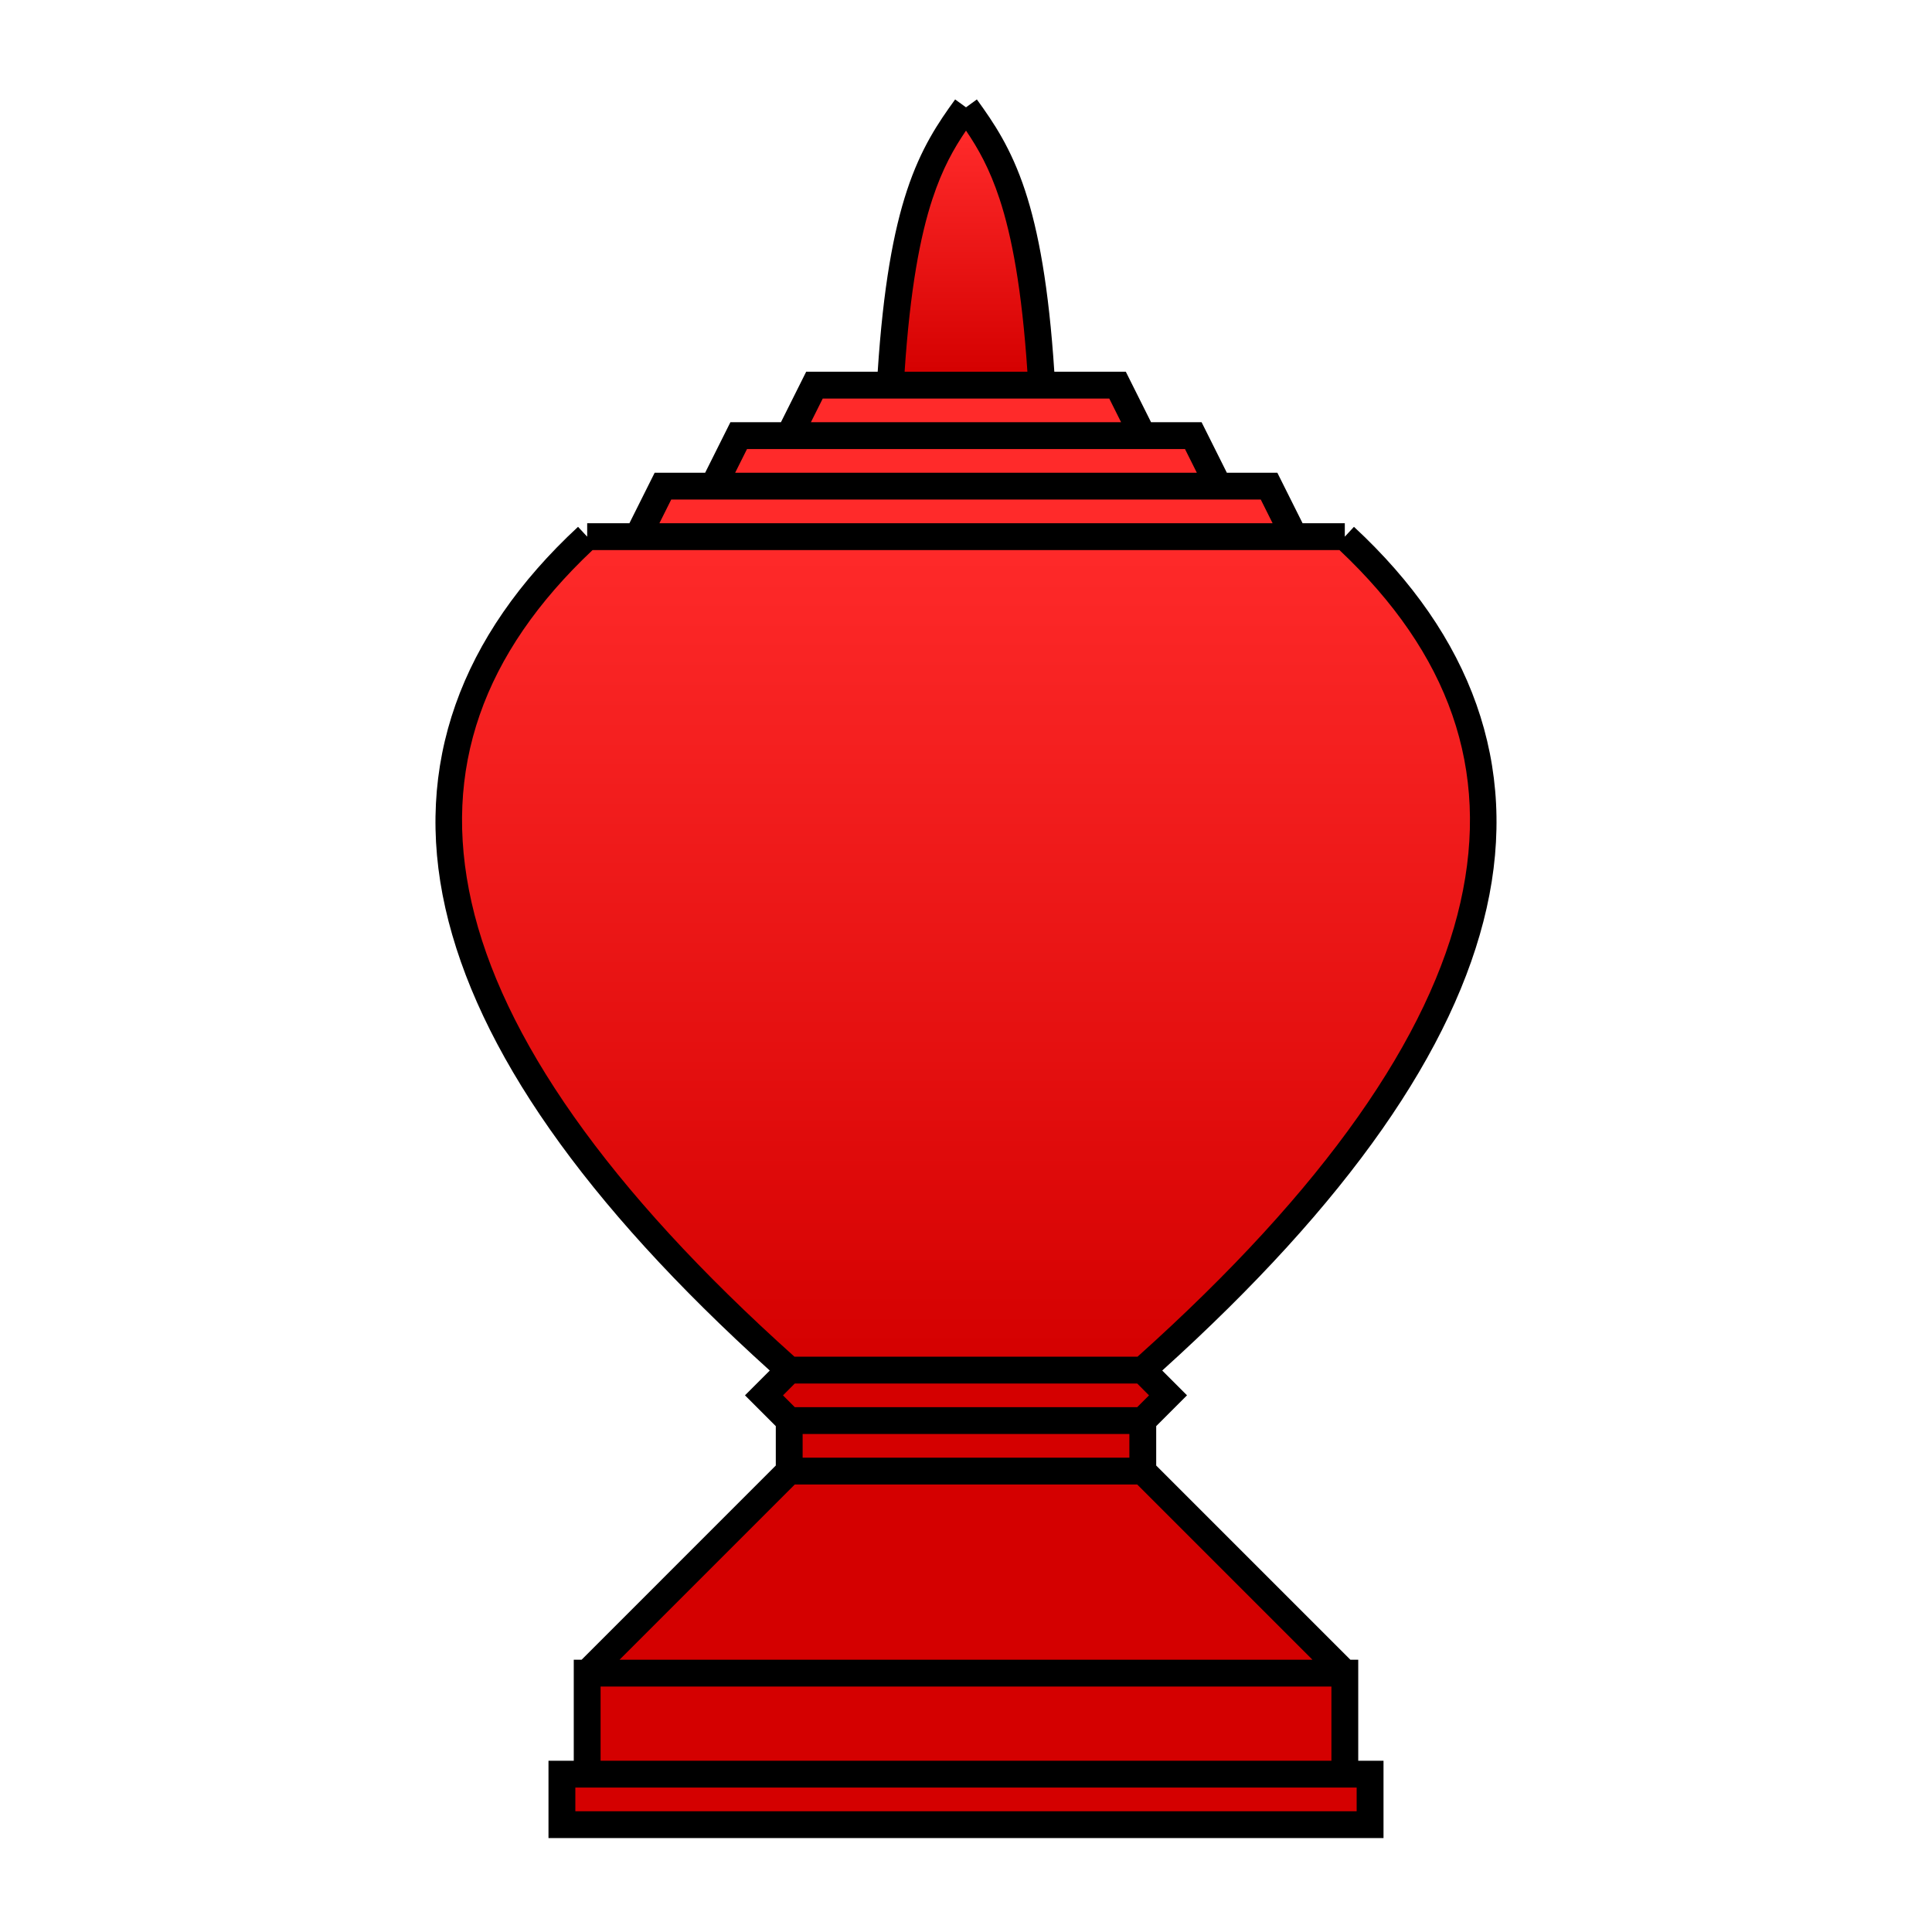
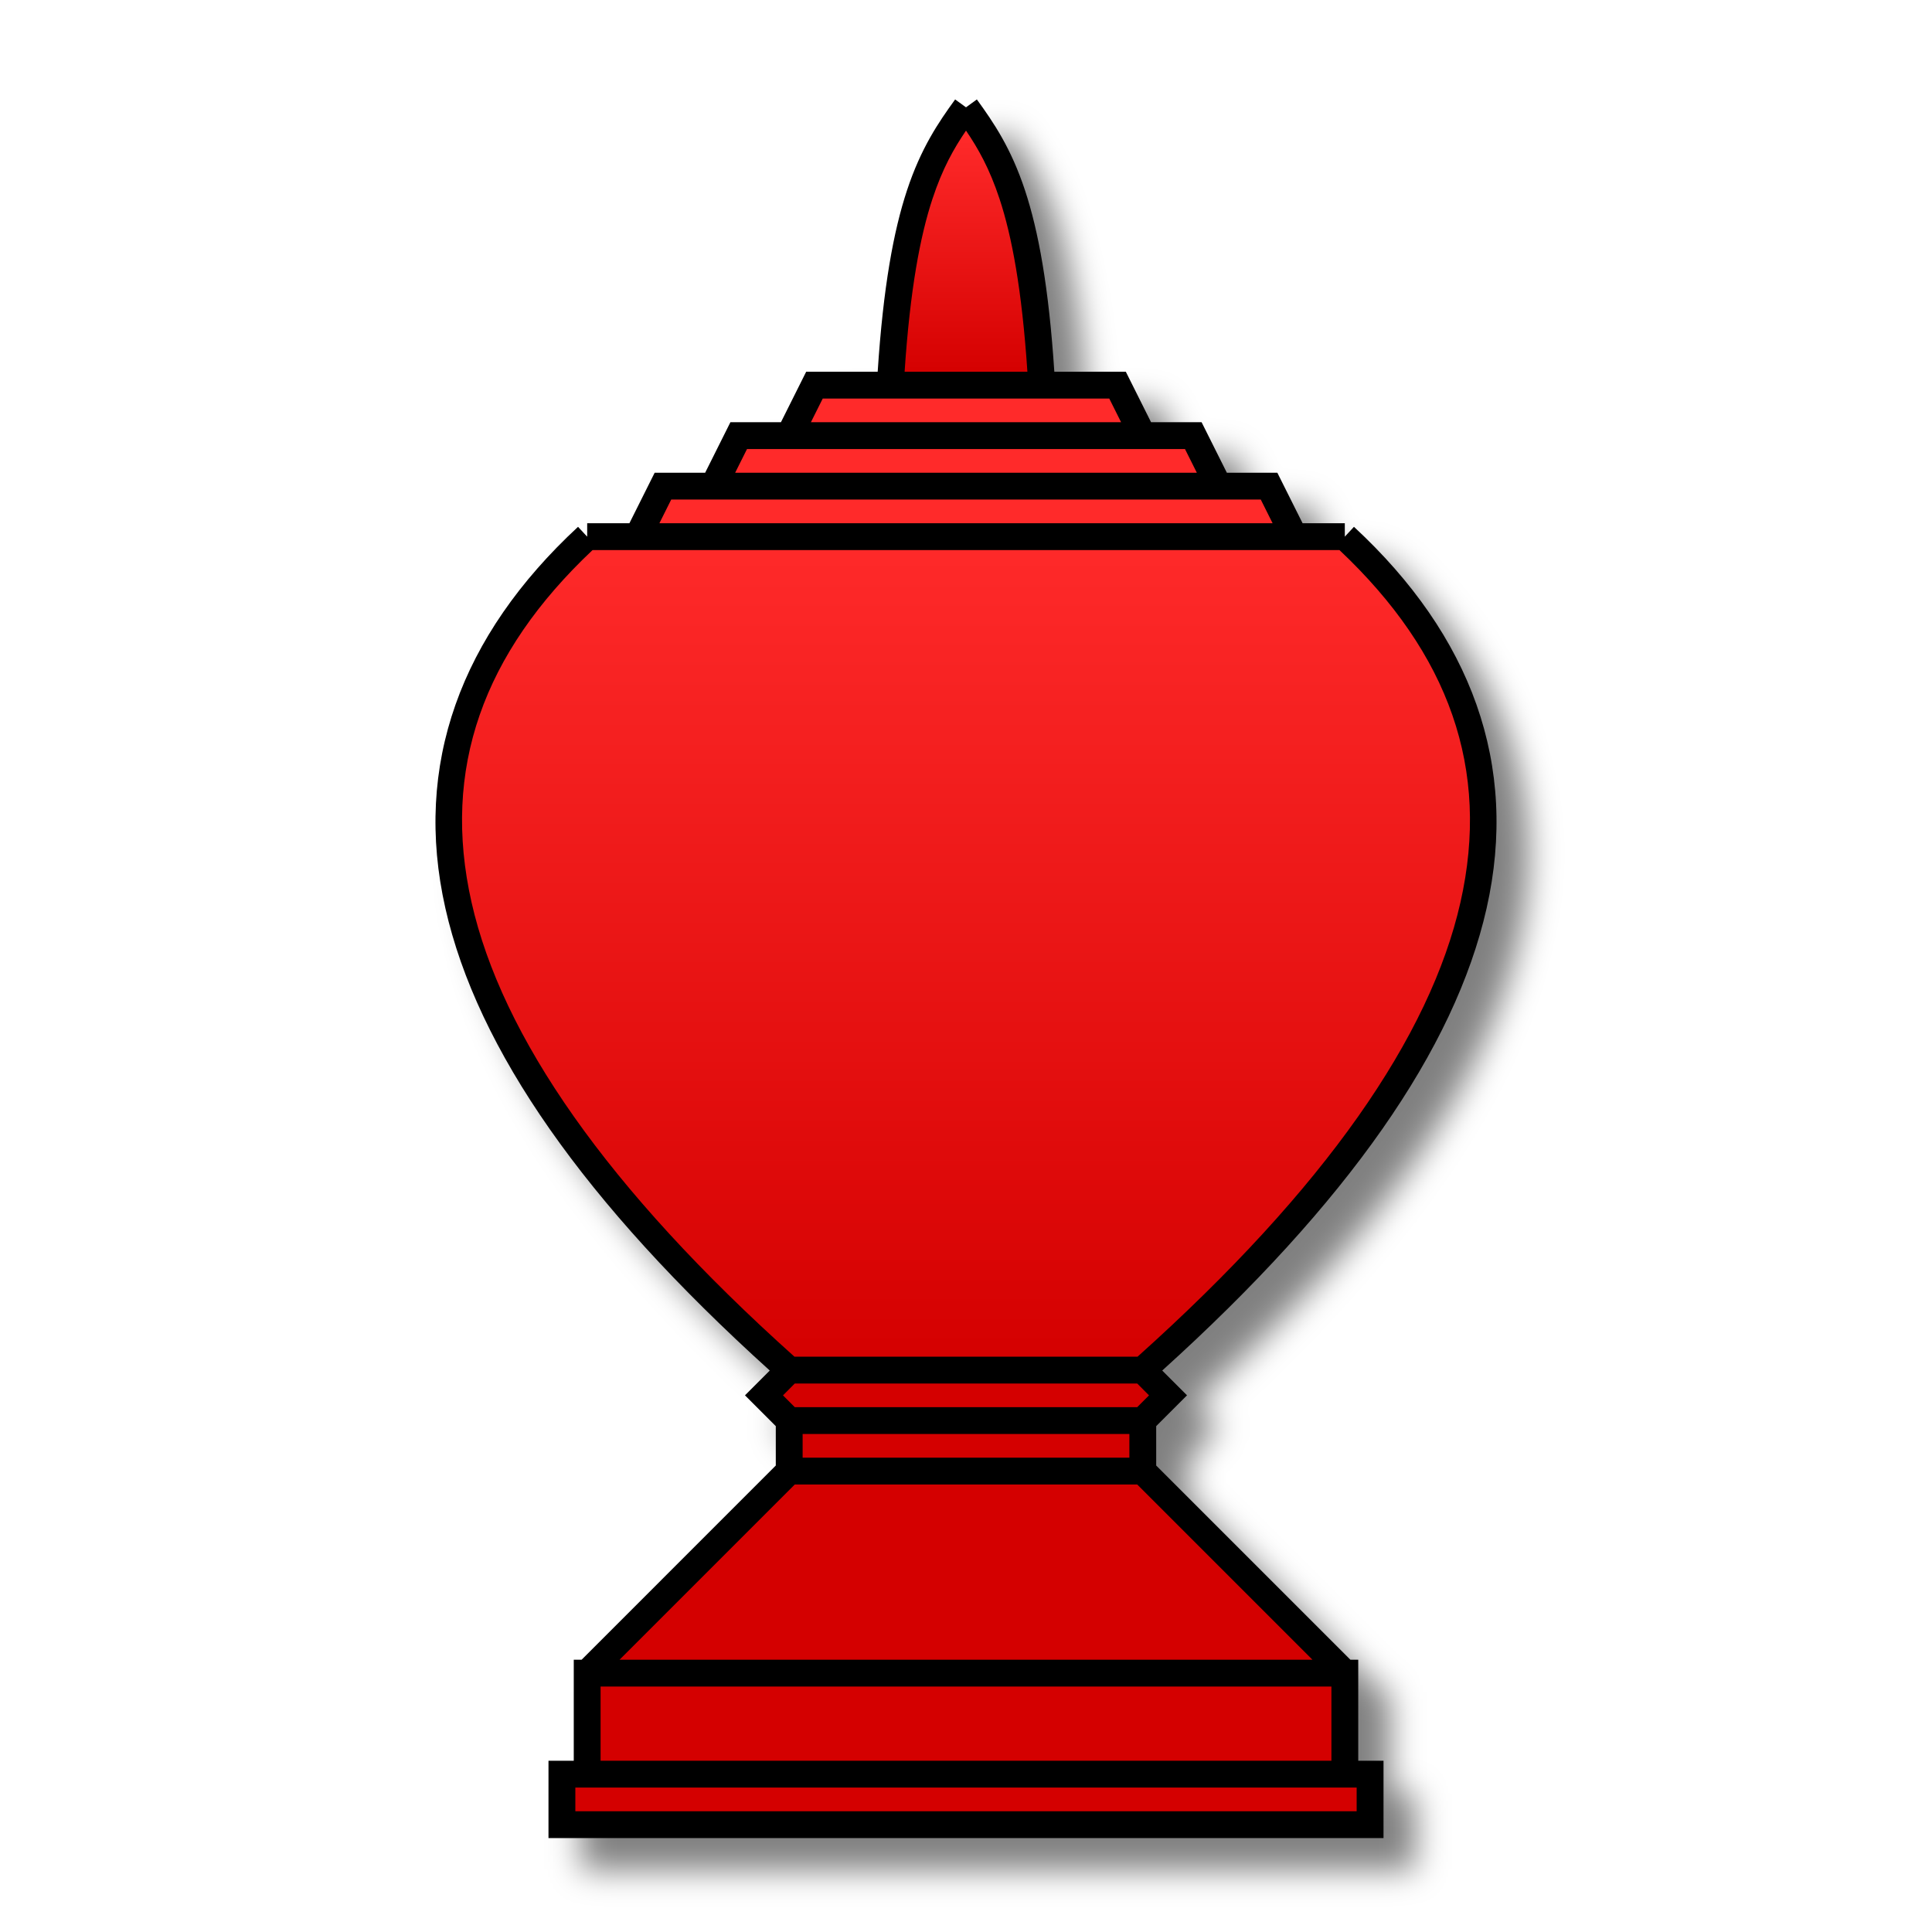
<svg xmlns="http://www.w3.org/2000/svg" xmlns:xlink="http://www.w3.org/1999/xlink" width="360" height="360" viewBox="0 0 95.25 95.25" version="1.1" id="svg8">
  <defs id="defs2">
    <linearGradient id="linearGradient1652">
      <stop style="stop-color:#ff2a2a;stop-opacity:1" offset="0" id="stop1648" />
      <stop style="stop-color:#d40000;stop-opacity:1" offset="1" id="stop1650" />
    </linearGradient>
    <linearGradient id="linearGradient1644">
      <stop style="stop-color:#ff2a2a;stop-opacity:1" offset="0" id="stop1640" />
      <stop style="stop-color:#d40000;stop-opacity:1" offset="1" id="stop1642" />
    </linearGradient>
    <linearGradient xlink:href="#linearGradient1644" id="linearGradient1646" x1="180" y1="25" x2="180" y2="70" gradientUnits="userSpaceOnUse" />
    <linearGradient xlink:href="#linearGradient1652" id="linearGradient1654" x1="180" y1="100" x2="180" y2="255" gradientUnits="userSpaceOnUse" />
+     <filter style="color-interpolation-filters:sRGB;" id="filter3962">
+       <feFlood flood-opacity="0.498" flood-color="rgb(0,0,0)" result="flood" id="feFlood3952" />
+       <feComposite in="flood" in2="SourceGraphic" operator="in" result="composite1" id="feComposite3954" />
+       <feGaussianBlur in="composite1" stdDeviation="3" result="blur" id="feGaussianBlur3956" />
+       <feOffset dx="6" dy="6" result="offset" id="feOffset3958" />
+       <feComposite in="SourceGraphic" in2="offset" operator="over" result="composite2" id="feComposite3960" />
+     </filter>
  </defs>
  <g id="layer3" style="display:inline">
-     <path style="color:#000000;font-style:normal;font-variant:normal;font-weight:normal;font-stretch:normal;font-size:medium;line-height:normal;font-family:sans-serif;font-variant-ligatures:normal;font-variant-position:normal;font-variant-caps:normal;font-variant-numeric:normal;font-variant-alternates:normal;font-feature-settings:normal;text-indent:0;text-align:start;text-decoration:none;text-decoration-line:none;text-decoration-style:solid;text-decoration-color:#000000;letter-spacing:normal;word-spacing:normal;text-transform:none;writing-mode:lr-tb;direction:ltr;text-orientation:mixed;dominant-baseline:auto;baseline-shift:baseline;text-anchor:start;white-space:normal;shape-padding:0;clip-rule:nonzero;display:inline;overflow:visible;visibility:visible;opacity:1;isolation:auto;mix-blend-mode:normal;color-interpolation:sRGB;color-interpolation-filters:linearRGB;solid-color:#000000;solid-opacity:1;vector-effect:none;fill:#000000;fill-opacity:1;fill-rule:nonzero;stroke:none;stroke-width:5;stroke-linecap:butt;stroke-linejoin:miter;stroke-miterlimit:4;stroke-dasharray:none;stroke-dashoffset:0;stroke-opacity:1;color-rendering:auto;image-rendering:auto;shape-rendering:auto;text-rendering:auto;enable-background:accumulate" d="m 177.977,18.529 c -3.098,4.267 -6.368,9.049 -8.982,16.971 -2.489,7.543 -4.42,17.974 -5.451,33.764 H 150.221 l -4.705,9.412 h -9.416 l -4.705,9.412 h -9.408 L 117.281,97.5 h -7.867 v 2.504 l -1.705,-1.84 C 85.822,118.454 76.955,142.53 82.994,169.252 c 5.926,26.222 25.814,54.845 60.441,86.127 l -4.619,4.619 5.742,5.742 v 7.34 L 108.375,309.264 h -1.463 v 18.824 h -4.709 v 14.41 H 180 257.797 v -14.41 h -4.709 V 309.264 H 251.625 l -36.184,-36.184 v -7.34 l 5.742,-5.742 -4.619,-4.619 c 34.628,-31.282 54.516,-59.905 60.441,-86.127 6.039,-26.722 -2.827,-50.798 -24.715,-71.088 l -1.705,1.84 V 97.5 h -7.867 l -4.705,-9.412 h -9.408 l -4.705,-9.412 h -9.416 L 209.779,69.264 H 196.457 C 195.425,53.474 193.495,43.043 191.006,35.5 188.392,27.578 185.122,22.796 182.023,18.529 L 180,19.998 Z" id="path1625" transform="scale(0.2645833)" />
+     <path style="color:#000000;font-style:normal;font-variant:normal;font-weight:normal;font-stretch:normal;font-size:medium;line-height:normal;font-family:sans-serif;font-variant-ligatures:normal;font-variant-position:normal;font-variant-caps:normal;font-variant-numeric:normal;font-variant-alternates:normal;font-feature-settings:normal;text-indent:0;text-align:start;text-decoration:none;text-decoration-line:none;text-decoration-style:solid;text-decoration-color:#000000;letter-spacing:normal;word-spacing:normal;text-transform:none;writing-mode:lr-tb;direction:ltr;text-orientation:mixed;dominant-baseline:auto;baseline-shift:baseline;text-anchor:start;white-space:normal;shape-padding:0;clip-rule:nonzero;display:inline;overflow:visible;visibility:visible;opacity:1;isolation:auto;mix-blend-mode:normal;color-interpolation:sRGB;color-interpolation-filters:linearRGB;solid-color:#000000;solid-opacity:1;vector-effect:none;fill:#000000;fill-opacity:1;fill-rule:nonzero;stroke:none;stroke-width:5;stroke-linecap:butt;stroke-linejoin:miter;stroke-miterlimit:4;stroke-dasharray:none;stroke-dashoffset:0;stroke-opacity:1;color-rendering:auto;image-rendering:auto;shape-rendering:auto;text-rendering:auto;enable-background:accumulate;filter:url(#filter3962)" d="m 177.977,18.529 c -3.098,4.267 -6.368,9.049 -8.982,16.971 -2.489,7.543 -4.42,17.974 -5.451,33.764 H 150.221 l -4.705,9.412 h -9.416 l -4.705,9.412 h -9.408 L 117.281,97.5 h -7.867 v 2.504 l -1.705,-1.84 C 85.822,118.454 76.955,142.53 82.994,169.252 c 5.926,26.222 25.814,54.845 60.441,86.127 l -4.619,4.619 5.742,5.742 v 7.34 L 108.375,309.264 h -1.463 v 18.824 h -4.709 v 14.41 H 180 257.797 v -14.41 h -4.709 V 309.264 H 251.625 l -36.184,-36.184 v -7.34 l 5.742,-5.742 -4.619,-4.619 c 34.628,-31.282 54.516,-59.905 60.441,-86.127 6.039,-26.722 -2.827,-50.798 -24.715,-71.088 l -1.705,1.84 V 97.5 h -7.867 l -4.705,-9.412 h -9.408 l -4.705,-9.412 h -9.416 L 209.779,69.264 H 196.457 C 195.425,53.474 193.495,43.043 191.006,35.5 188.392,27.578 185.122,22.796 182.023,18.529 L 180,19.998 Z" id="path1625" transform="scale(0.2645833)" />
  </g>
  <g id="layer2" style="display:inline">
    <path style="color:#000000;font-style:normal;font-variant:normal;font-weight:normal;font-stretch:normal;font-size:medium;line-height:normal;font-family:sans-serif;font-variant-ligatures:normal;font-variant-position:normal;font-variant-caps:normal;font-variant-numeric:normal;font-variant-alternates:normal;font-feature-settings:normal;text-indent:0;text-align:start;text-decoration:none;text-decoration-line:none;text-decoration-style:solid;text-decoration-color:#000000;letter-spacing:normal;word-spacing:normal;text-transform:none;writing-mode:lr-tb;direction:ltr;text-orientation:mixed;dominant-baseline:auto;baseline-shift:baseline;text-anchor:start;white-space:normal;shape-padding:0;clip-rule:nonzero;display:inline;overflow:visible;visibility:visible;opacity:1;isolation:auto;mix-blend-mode:normal;color-interpolation:sRGB;color-interpolation-filters:linearRGB;solid-color:#000000;solid-opacity:1;vector-effect:none;fill:url(#linearGradient1646);fill-opacity:1;fill-rule:nonzero;stroke:none;stroke-width:5;stroke-linecap:butt;stroke-linejoin:miter;stroke-miterlimit:4;stroke-dasharray:none;stroke-dashoffset:0;stroke-opacity:1;color-rendering:auto;image-rendering:auto;shape-rendering:auto;text-rendering:auto;enable-background:accumulate" d="m 180,24.338 c 2.269,3.337 4.38,7.053 6.252,12.727 2.287,6.93 4.167,16.867 5.188,32.199 H 180 168.561 c 1.02,-15.332 2.9,-25.269 5.188,-32.199 1.872,-5.674 3.983,-9.389 6.252,-12.727 z" id="path1623" transform="scale(0.2645833)" />
    <path style="color:#000000;font-style:normal;font-variant:normal;font-weight:normal;font-stretch:normal;font-size:medium;line-height:normal;font-family:sans-serif;font-variant-ligatures:normal;font-variant-position:normal;font-variant-caps:normal;font-variant-numeric:normal;font-variant-alternates:normal;font-feature-settings:normal;text-indent:0;text-align:start;text-decoration:none;text-decoration-line:none;text-decoration-style:solid;text-decoration-color:#000000;letter-spacing:normal;word-spacing:normal;text-transform:none;writing-mode:lr-tb;direction:ltr;text-orientation:mixed;dominant-baseline:auto;baseline-shift:baseline;text-anchor:start;white-space:normal;shape-padding:0;clip-rule:nonzero;display:inline;overflow:visible;visibility:visible;opacity:1;isolation:auto;mix-blend-mode:normal;color-interpolation:sRGB;color-interpolation-filters:linearRGB;solid-color:#000000;solid-opacity:1;vector-effect:none;fill:#ff2a2a;fill-opacity:1;fill-rule:nonzero;stroke:none;stroke-width:5;stroke-linecap:butt;stroke-linejoin:miter;stroke-miterlimit:4;stroke-dasharray:none;stroke-dashoffset:0;stroke-opacity:1;color-rendering:auto;image-rendering:auto;shape-rendering:auto;text-rendering:auto;enable-background:accumulate" d="M 153.307,74.262 H 180 206.693 l 2.207,4.414 H 180 151.1 Z" id="path1621" transform="scale(0.2645833)" />
    <path style="color:#000000;font-style:normal;font-variant:normal;font-weight:normal;font-stretch:normal;font-size:medium;line-height:normal;font-family:sans-serif;font-variant-ligatures:normal;font-variant-position:normal;font-variant-caps:normal;font-variant-numeric:normal;font-variant-alternates:normal;font-feature-settings:normal;text-indent:0;text-align:start;text-decoration:none;text-decoration-line:none;text-decoration-style:solid;text-decoration-color:#000000;letter-spacing:normal;word-spacing:normal;text-transform:none;writing-mode:lr-tb;direction:ltr;text-orientation:mixed;dominant-baseline:auto;baseline-shift:baseline;text-anchor:start;white-space:normal;shape-padding:0;clip-rule:nonzero;display:inline;overflow:visible;visibility:visible;opacity:1;isolation:auto;mix-blend-mode:normal;color-interpolation:sRGB;color-interpolation-filters:linearRGB;solid-color:#000000;solid-opacity:1;vector-effect:none;fill:#ff2a2a;fill-opacity:1;fill-rule:nonzero;stroke:none;stroke-width:5;stroke-linecap:butt;stroke-linejoin:miter;stroke-miterlimit:4;stroke-dasharray:none;stroke-dashoffset:0;stroke-opacity:1;color-rendering:auto;image-rendering:auto;shape-rendering:auto;text-rendering:auto;enable-background:accumulate" d="M 139.193,83.674 H 180 220.807 l 2.207,4.414 H 180 136.986 Z" id="path1619" transform="scale(0.2645833)" />
    <path style="color:#000000;font-style:normal;font-variant:normal;font-weight:normal;font-stretch:normal;font-size:medium;line-height:normal;font-family:sans-serif;font-variant-ligatures:normal;font-variant-position:normal;font-variant-caps:normal;font-variant-numeric:normal;font-variant-alternates:normal;font-feature-settings:normal;text-indent:0;text-align:start;text-decoration:none;text-decoration-line:none;text-decoration-style:solid;text-decoration-color:#000000;letter-spacing:normal;word-spacing:normal;text-transform:none;writing-mode:lr-tb;direction:ltr;text-orientation:mixed;dominant-baseline:auto;baseline-shift:baseline;text-anchor:start;white-space:normal;shape-padding:0;clip-rule:nonzero;display:inline;overflow:visible;visibility:visible;opacity:1;isolation:auto;mix-blend-mode:normal;color-interpolation:sRGB;color-interpolation-filters:linearRGB;solid-color:#000000;solid-opacity:1;vector-effect:none;fill:#ff2a2a;fill-opacity:1;fill-rule:nonzero;stroke:none;stroke-width:5;stroke-linecap:butt;stroke-linejoin:miter;stroke-miterlimit:4;stroke-dasharray:none;stroke-dashoffset:0;stroke-opacity:1;color-rendering:auto;image-rendering:auto;shape-rendering:auto;text-rendering:auto;enable-background:accumulate" d="M 125.072,93.086 H 180 234.928 L 237.131,97.5 H 180 122.869 Z" id="path1617" transform="scale(0.2645833)" />
    <path style="color:#000000;font-style:normal;font-variant:normal;font-weight:normal;font-stretch:normal;font-size:medium;line-height:normal;font-family:sans-serif;font-variant-ligatures:normal;font-variant-position:normal;font-variant-caps:normal;font-variant-numeric:normal;font-variant-alternates:normal;font-feature-settings:normal;text-indent:0;text-align:start;text-decoration:none;text-decoration-line:none;text-decoration-style:solid;text-decoration-color:#000000;letter-spacing:normal;word-spacing:normal;text-transform:none;writing-mode:lr-tb;direction:ltr;text-orientation:mixed;dominant-baseline:auto;baseline-shift:baseline;text-anchor:start;white-space:normal;shape-padding:0;clip-rule:nonzero;display:inline;overflow:visible;visibility:visible;opacity:1;isolation:auto;mix-blend-mode:normal;color-interpolation:sRGB;color-interpolation-filters:linearRGB;solid-color:#000000;solid-opacity:1;vector-effect:none;fill:url(#linearGradient1654);fill-opacity:1;fill-rule:nonzero;stroke:none;stroke-width:5;stroke-linecap:butt;stroke-linejoin:miter;stroke-miterlimit:4;stroke-dasharray:none;stroke-dashoffset:0;stroke-opacity:1;color-rendering:auto;image-rendering:auto;shape-rendering:auto;text-rendering:auto;enable-background:accumulate" d="M 110.412,102.498 H 180 249.588 c 20.429,19.262 28.152,40.832 22.545,65.646 -5.634,24.93 -25.172,53.299 -60.16,84.648 H 180 148.027 C 113.039,221.443 93.501,193.075 87.867,168.145 82.26,143.33 89.983,121.76 110.412,102.498 Z" id="path1615" transform="scale(0.2645833)" />
    <path style="color:#000000;font-style:normal;font-variant:normal;font-weight:normal;font-stretch:normal;font-size:medium;line-height:normal;font-family:sans-serif;font-variant-ligatures:normal;font-variant-position:normal;font-variant-caps:normal;font-variant-numeric:normal;font-variant-alternates:normal;font-feature-settings:normal;text-indent:0;text-align:start;text-decoration:none;text-decoration-line:none;text-decoration-style:solid;text-decoration-color:#000000;letter-spacing:normal;word-spacing:normal;text-transform:none;writing-mode:lr-tb;direction:ltr;text-orientation:mixed;dominant-baseline:auto;baseline-shift:baseline;text-anchor:start;white-space:normal;shape-padding:0;clip-rule:nonzero;display:inline;overflow:visible;visibility:visible;opacity:1;isolation:auto;mix-blend-mode:normal;color-interpolation:sRGB;color-interpolation-filters:linearRGB;solid-color:#000000;solid-opacity:1;vector-effect:none;fill:#d40000;fill-opacity:1;fill-rule:nonzero;stroke:none;stroke-width:5;stroke-linecap:butt;stroke-linejoin:miter;stroke-miterlimit:4;stroke-dasharray:none;stroke-dashoffset:0;stroke-opacity:1;color-rendering:auto;image-rendering:auto;shape-rendering:auto;text-rendering:auto;enable-background:accumulate" d="M 148.096,257.797 H 180 211.904 l 2.199,2.209 -2.199,2.199 H 180 148.096 l -2.199,-2.199 z" id="path1613" transform="scale(0.2645833)" />
    <path style="color:#000000;font-style:normal;font-variant:normal;font-weight:normal;font-stretch:normal;font-size:medium;line-height:normal;font-family:sans-serif;font-variant-ligatures:normal;font-variant-position:normal;font-variant-caps:normal;font-variant-numeric:normal;font-variant-alternates:normal;font-feature-settings:normal;text-indent:0;text-align:start;text-decoration:none;text-decoration-line:none;text-decoration-style:solid;text-decoration-color:#000000;letter-spacing:normal;word-spacing:normal;text-transform:none;writing-mode:lr-tb;direction:ltr;text-orientation:mixed;dominant-baseline:auto;baseline-shift:baseline;text-anchor:start;white-space:normal;shape-padding:0;clip-rule:nonzero;display:inline;overflow:visible;visibility:visible;opacity:1;isolation:auto;mix-blend-mode:normal;color-interpolation:sRGB;color-interpolation-filters:linearRGB;solid-color:#000000;solid-opacity:1;vector-effect:none;fill:#d40000;fill-opacity:1;fill-rule:nonzero;stroke:none;stroke-width:5;stroke-linecap:butt;stroke-linejoin:miter;stroke-miterlimit:4;stroke-dasharray:none;stroke-dashoffset:0;stroke-opacity:1;color-rendering:auto;image-rendering:auto;shape-rendering:auto;text-rendering:auto;enable-background:accumulate" d="M 149.557,267.203 H 180 210.443 v 4.414 H 180 149.557 Z" id="path1611" transform="scale(0.2645833)" />
    <path style="color:#000000;font-style:normal;font-variant:normal;font-weight:normal;font-stretch:normal;font-size:medium;line-height:normal;font-family:sans-serif;font-variant-ligatures:normal;font-variant-position:normal;font-variant-caps:normal;font-variant-numeric:normal;font-variant-alternates:normal;font-feature-settings:normal;text-indent:0;text-align:start;text-decoration:none;text-decoration-line:none;text-decoration-style:solid;text-decoration-color:#000000;letter-spacing:normal;word-spacing:normal;text-transform:none;writing-mode:lr-tb;direction:ltr;text-orientation:mixed;dominant-baseline:auto;baseline-shift:baseline;text-anchor:start;white-space:normal;shape-padding:0;clip-rule:nonzero;display:inline;overflow:visible;visibility:visible;opacity:1;isolation:auto;mix-blend-mode:normal;color-interpolation:sRGB;color-interpolation-filters:linearRGB;solid-color:#000000;solid-opacity:1;vector-effect:none;fill:#d40000;fill-opacity:1;fill-rule:nonzero;stroke:none;stroke-width:5;stroke-linecap:butt;stroke-linejoin:miter;stroke-miterlimit:4;stroke-dasharray:none;stroke-dashoffset:0;stroke-opacity:1;color-rendering:auto;image-rendering:auto;shape-rendering:auto;text-rendering:auto;enable-background:accumulate" d="M 148.094,276.615 H 180 211.906 l 32.648,32.648 H 180 115.445 Z" id="path1609" transform="scale(0.2645833)" />
    <path style="color:#000000;font-style:normal;font-variant:normal;font-weight:normal;font-stretch:normal;font-size:medium;line-height:normal;font-family:sans-serif;font-variant-ligatures:normal;font-variant-position:normal;font-variant-caps:normal;font-variant-numeric:normal;font-variant-alternates:normal;font-feature-settings:normal;text-indent:0;text-align:start;text-decoration:none;text-decoration-line:none;text-decoration-style:solid;text-decoration-color:#000000;letter-spacing:normal;word-spacing:normal;text-transform:none;writing-mode:lr-tb;direction:ltr;text-orientation:mixed;dominant-baseline:auto;baseline-shift:baseline;text-anchor:start;white-space:normal;shape-padding:0;clip-rule:nonzero;display:inline;overflow:visible;visibility:visible;opacity:1;isolation:auto;mix-blend-mode:normal;color-interpolation:sRGB;color-interpolation-filters:linearRGB;solid-color:#000000;solid-opacity:1;vector-effect:none;fill:#d40000;fill-opacity:1;fill-rule:nonzero;stroke:none;stroke-width:5;stroke-linecap:butt;stroke-linejoin:miter;stroke-miterlimit:4;stroke-dasharray:none;stroke-dashoffset:0;stroke-opacity:1;color-rendering:auto;image-rendering:auto;shape-rendering:auto;text-rendering:auto;enable-background:accumulate" d="M 111.91,314.262 H 180 248.09 v 13.826 H 180 111.91 Z" id="path1607" transform="scale(0.2645833)" />
    <path style="color:#000000;font-style:normal;font-variant:normal;font-weight:normal;font-stretch:normal;font-size:medium;line-height:normal;font-family:sans-serif;font-variant-ligatures:normal;font-variant-position:normal;font-variant-caps:normal;font-variant-numeric:normal;font-variant-alternates:normal;font-feature-settings:normal;text-indent:0;text-align:start;text-decoration:none;text-decoration-line:none;text-decoration-style:solid;text-decoration-color:#000000;letter-spacing:normal;word-spacing:normal;text-transform:none;writing-mode:lr-tb;direction:ltr;text-orientation:mixed;dominant-baseline:auto;baseline-shift:baseline;text-anchor:start;white-space:normal;shape-padding:0;clip-rule:nonzero;display:inline;overflow:visible;visibility:visible;opacity:1;isolation:auto;mix-blend-mode:normal;color-interpolation:sRGB;color-interpolation-filters:linearRGB;solid-color:#000000;solid-opacity:1;vector-effect:none;fill:#d40000;fill-opacity:1;fill-rule:nonzero;stroke:none;stroke-width:5;stroke-linecap:butt;stroke-linejoin:miter;stroke-miterlimit:4;stroke-dasharray:none;stroke-dashoffset:0;stroke-opacity:1;color-rendering:auto;image-rendering:auto;shape-rendering:auto;text-rendering:auto;enable-background:accumulate" d="M 107.207,333.086 H 180 252.793 V 337.5 H 180 107.207 Z" id="path1516" transform="scale(0.2645833)" />
  </g>
  <g id="layer1" transform="translate(0,-201.75)" style="display:none">
    <path style="fill:none;stroke:#000000;stroke-width:1.323;stroke-miterlimit:4;stroke-dasharray:none" d="m 47.625,269.297 h -8.716 l -1.245,1.245 1.245,1.245 h 8.716" id="path601" />
    <path style="fill:none;stroke:#000000;stroke-width:1.323;stroke-miterlimit:4;stroke-dasharray:none" d="m 38.909,271.787 v 2.49 h 8.716" id="path603" />
    <path style="fill:none;stroke:#000000;stroke-width:1.323;stroke-miterlimit:4;stroke-dasharray:none" d="M 47.625,291.708 H 27.703 v -2.49 h 19.922" id="path1287" />
    <path style="fill:none;stroke:#000000;stroke-width:1.323;stroke-miterlimit:4;stroke-dasharray:none" d="m 28.949,289.218 v -4.98 h 18.676" id="path1289" />
    <path style="fill:none;stroke:#000000;stroke-width:1.323;stroke-miterlimit:4;stroke-dasharray:none" d="m 38.909,274.277 -9.961,9.961" id="path1291" />
    <path style="fill:none;stroke:#000000;stroke-width:1.323;stroke-miterlimit:4;stroke-dasharray:none" d="M 38.909,269.297 C 20.045,252.473 17.612,238.717 28.949,228.208" id="path1293" />
    <path style="fill:none;stroke:#000000;stroke-width:1.323;stroke-miterlimit:4;stroke-dasharray:none" d="M 28.949,228.208 H 47.625" id="path1295" />
    <path style="fill:none;stroke:#000000;stroke-width:1.323;stroke-miterlimit:4;stroke-dasharray:none" d="m 31.439,228.208 1.245,-2.49 h 14.941" id="path1303" />
    <path style="fill:none;stroke:#000000;stroke-width:1.323;stroke-miterlimit:4;stroke-dasharray:none" d="m 35.174,225.718 1.245,-2.49 h 11.206" id="path1305" />
    <path style="fill:none;stroke:#000000;stroke-width:1.323;stroke-miterlimit:4;stroke-dasharray:none" d="m 38.909,223.228 1.245,-2.49 h 7.471" id="path1307" />
    <path style="fill:none;stroke:#000000;stroke-width:1.323;stroke-miterlimit:4;stroke-dasharray:none" d="m 43.89,220.738 c 0.518,-9.011 2.11,-11.457 3.735,-13.696" id="path1309" />
    <path style="fill:none;stroke:#000000;stroke-width:1.323;stroke-miterlimit:4;stroke-dasharray:none" d="m 47.625,269.297 h 8.716 l 1.245,1.245 -1.245,1.245 H 47.625" id="path601-2" />
    <path style="fill:none;stroke:#000000;stroke-width:1.323;stroke-miterlimit:4;stroke-dasharray:none" d="m 56.341,271.787 v 2.49 H 47.625" id="path603-6" />
    <path style="fill:none;stroke:#000000;stroke-width:1.323;stroke-miterlimit:4;stroke-dasharray:none" d="m 47.625,291.708 h 19.922 v -2.49 H 47.625" id="path1287-1" />
    <path style="fill:none;stroke:#000000;stroke-width:1.323;stroke-miterlimit:4;stroke-dasharray:none" d="m 66.301,289.218 v -4.98 H 47.625" id="path1289-8" />
    <path style="fill:none;stroke:#000000;stroke-width:1.323;stroke-miterlimit:4;stroke-dasharray:none" d="m 56.341,274.277 9.961,9.961" id="path1291-7" />
    <path style="fill:none;stroke:#000000;stroke-width:1.323;stroke-miterlimit:4;stroke-dasharray:none" d="M 56.341,269.297 C 75.205,252.473 77.638,238.717 66.301,228.208" id="path1293-9" />
    <path style="fill:none;stroke:#000000;stroke-width:1.323;stroke-miterlimit:4;stroke-dasharray:none" d="M 66.301,228.208 H 47.625" id="path1295-2" />
    <path style="fill:none;stroke:#000000;stroke-width:1.323;stroke-miterlimit:4;stroke-dasharray:none" d="m 63.811,228.208 -1.245,-2.49 H 47.625" id="path1303-0" />
    <path style="fill:none;stroke:#000000;stroke-width:1.323;stroke-miterlimit:4;stroke-dasharray:none" d="m 60.076,225.718 -1.245,-2.49 H 47.625" id="path1305-2" />
    <path style="fill:none;stroke:#000000;stroke-width:1.323;stroke-miterlimit:4;stroke-dasharray:none" d="m 56.341,223.228 -1.245,-2.49 H 47.625" id="path1307-3" />
    <path style="fill:none;stroke:#000000;stroke-width:1.323;stroke-miterlimit:4;stroke-dasharray:none" d="M 51.36,220.738 C 50.842,211.727 49.251,209.28 47.625,207.042" id="path1309-7" />
  </g>
</svg>
